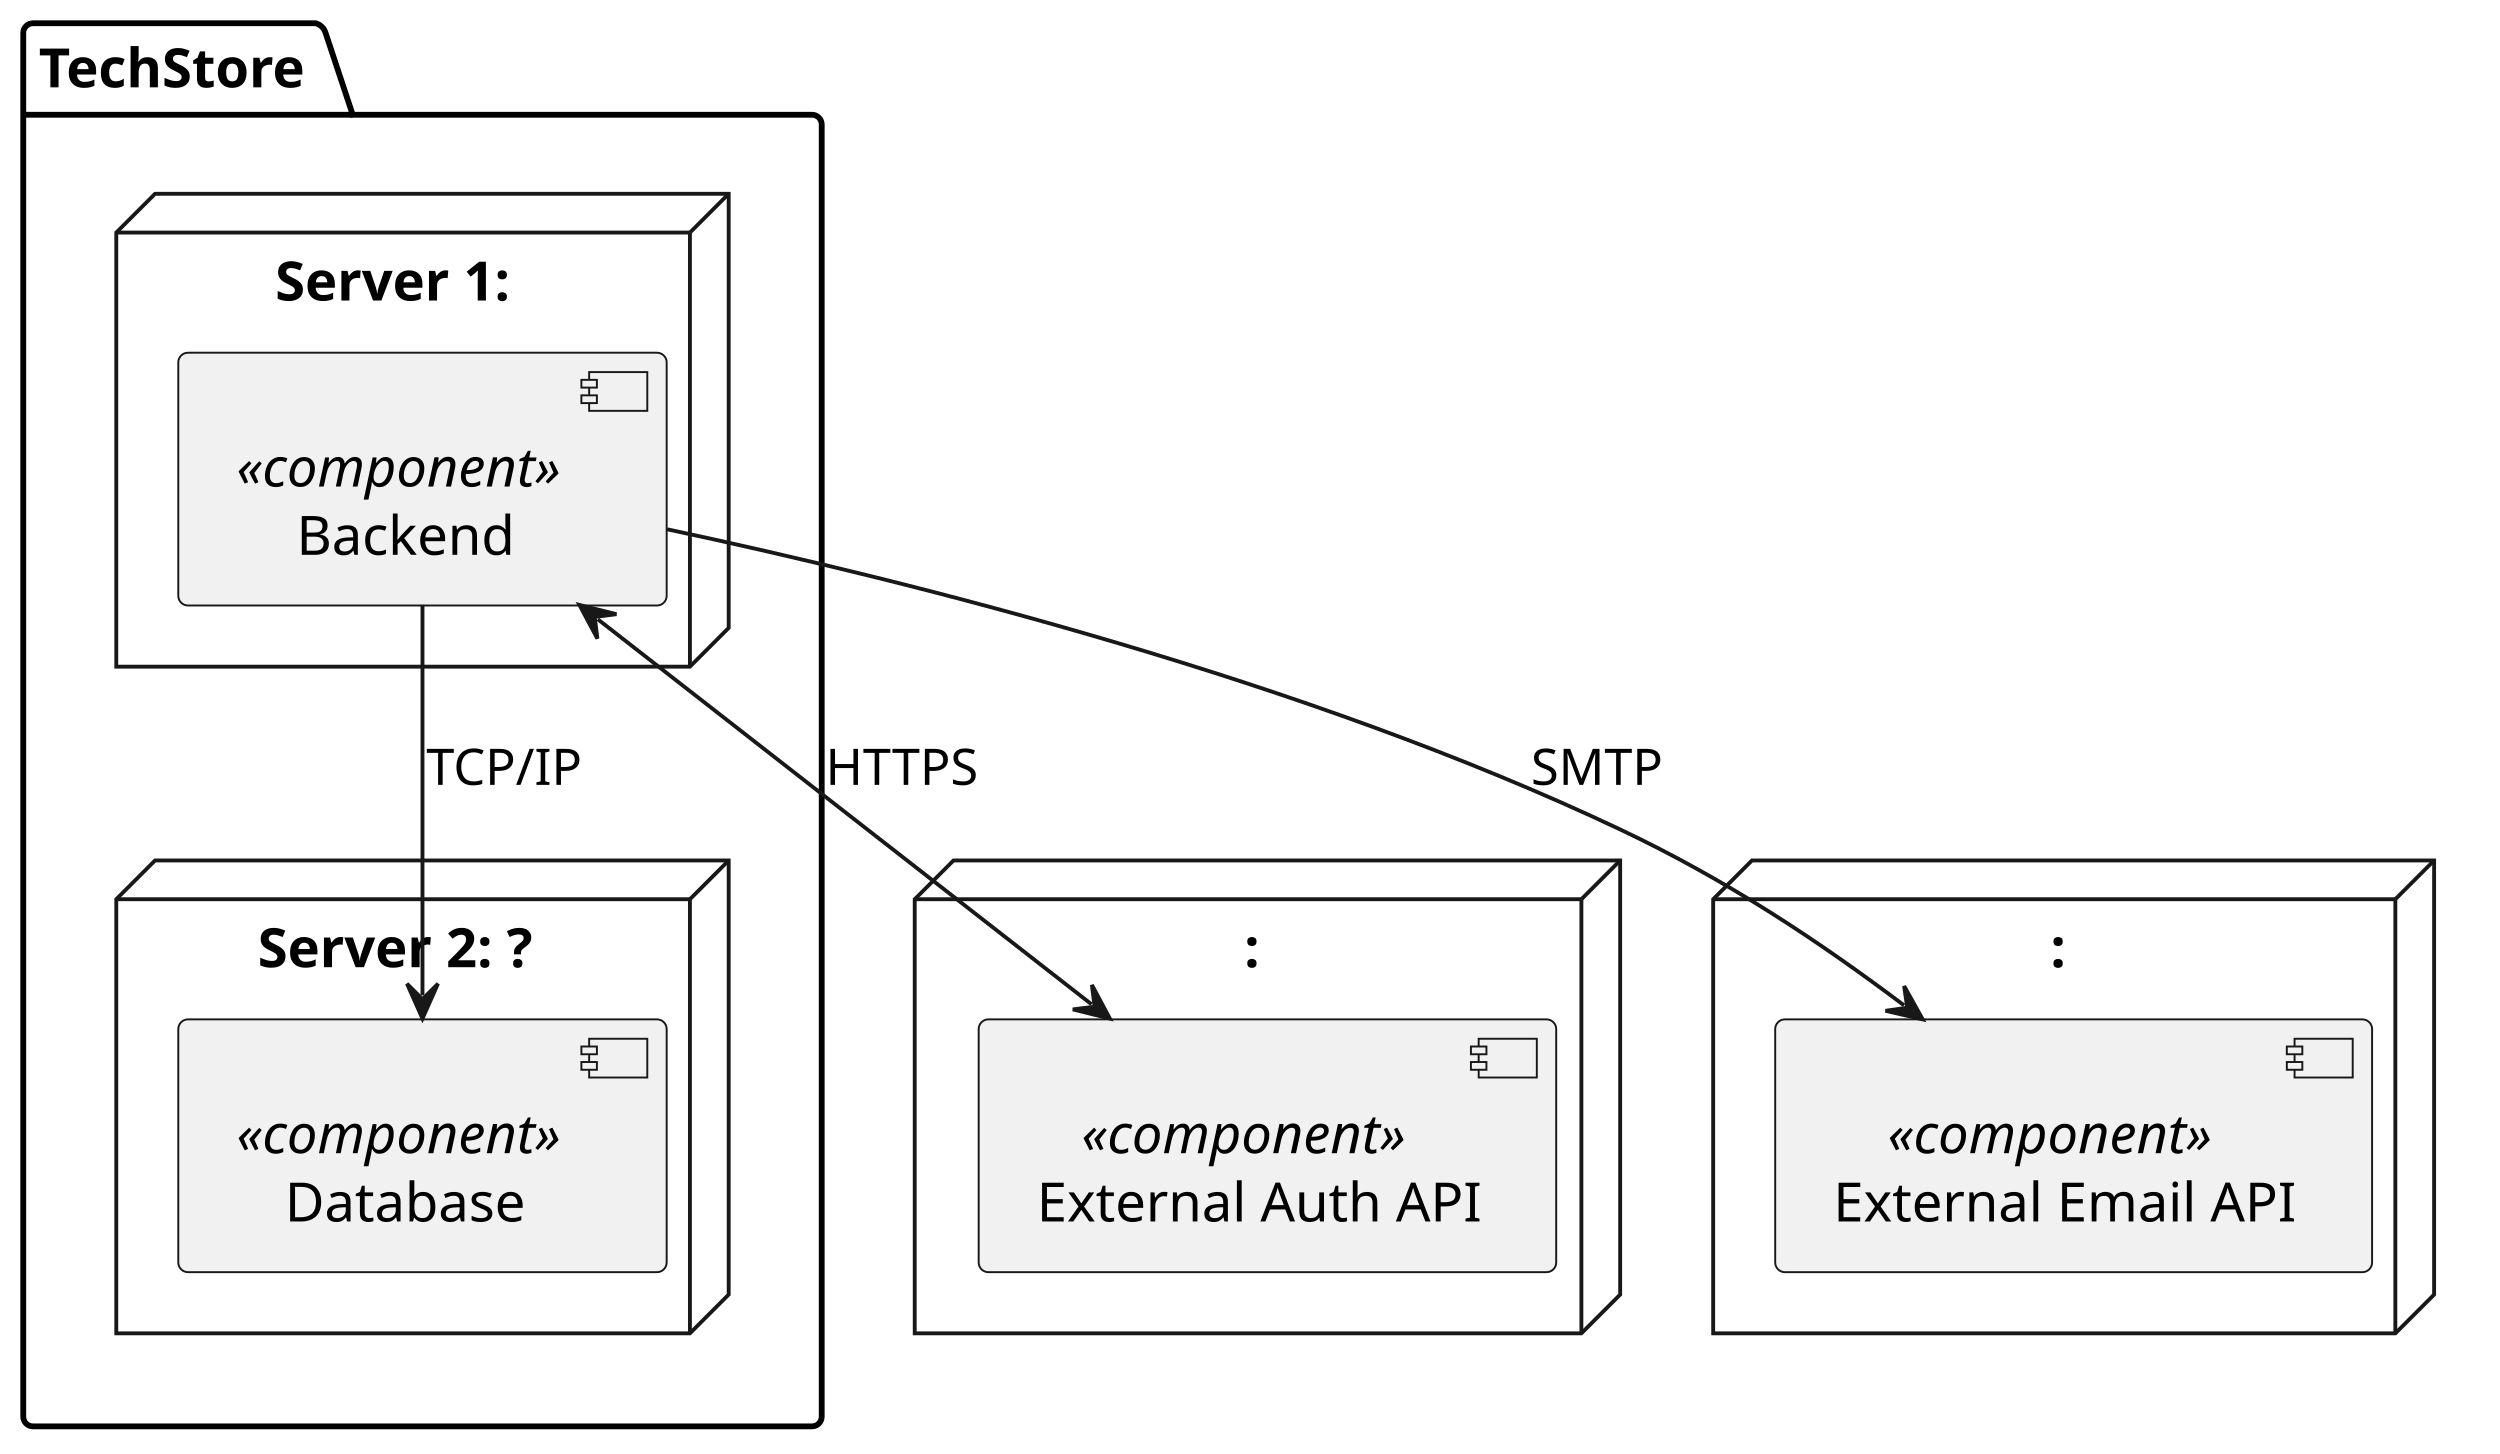
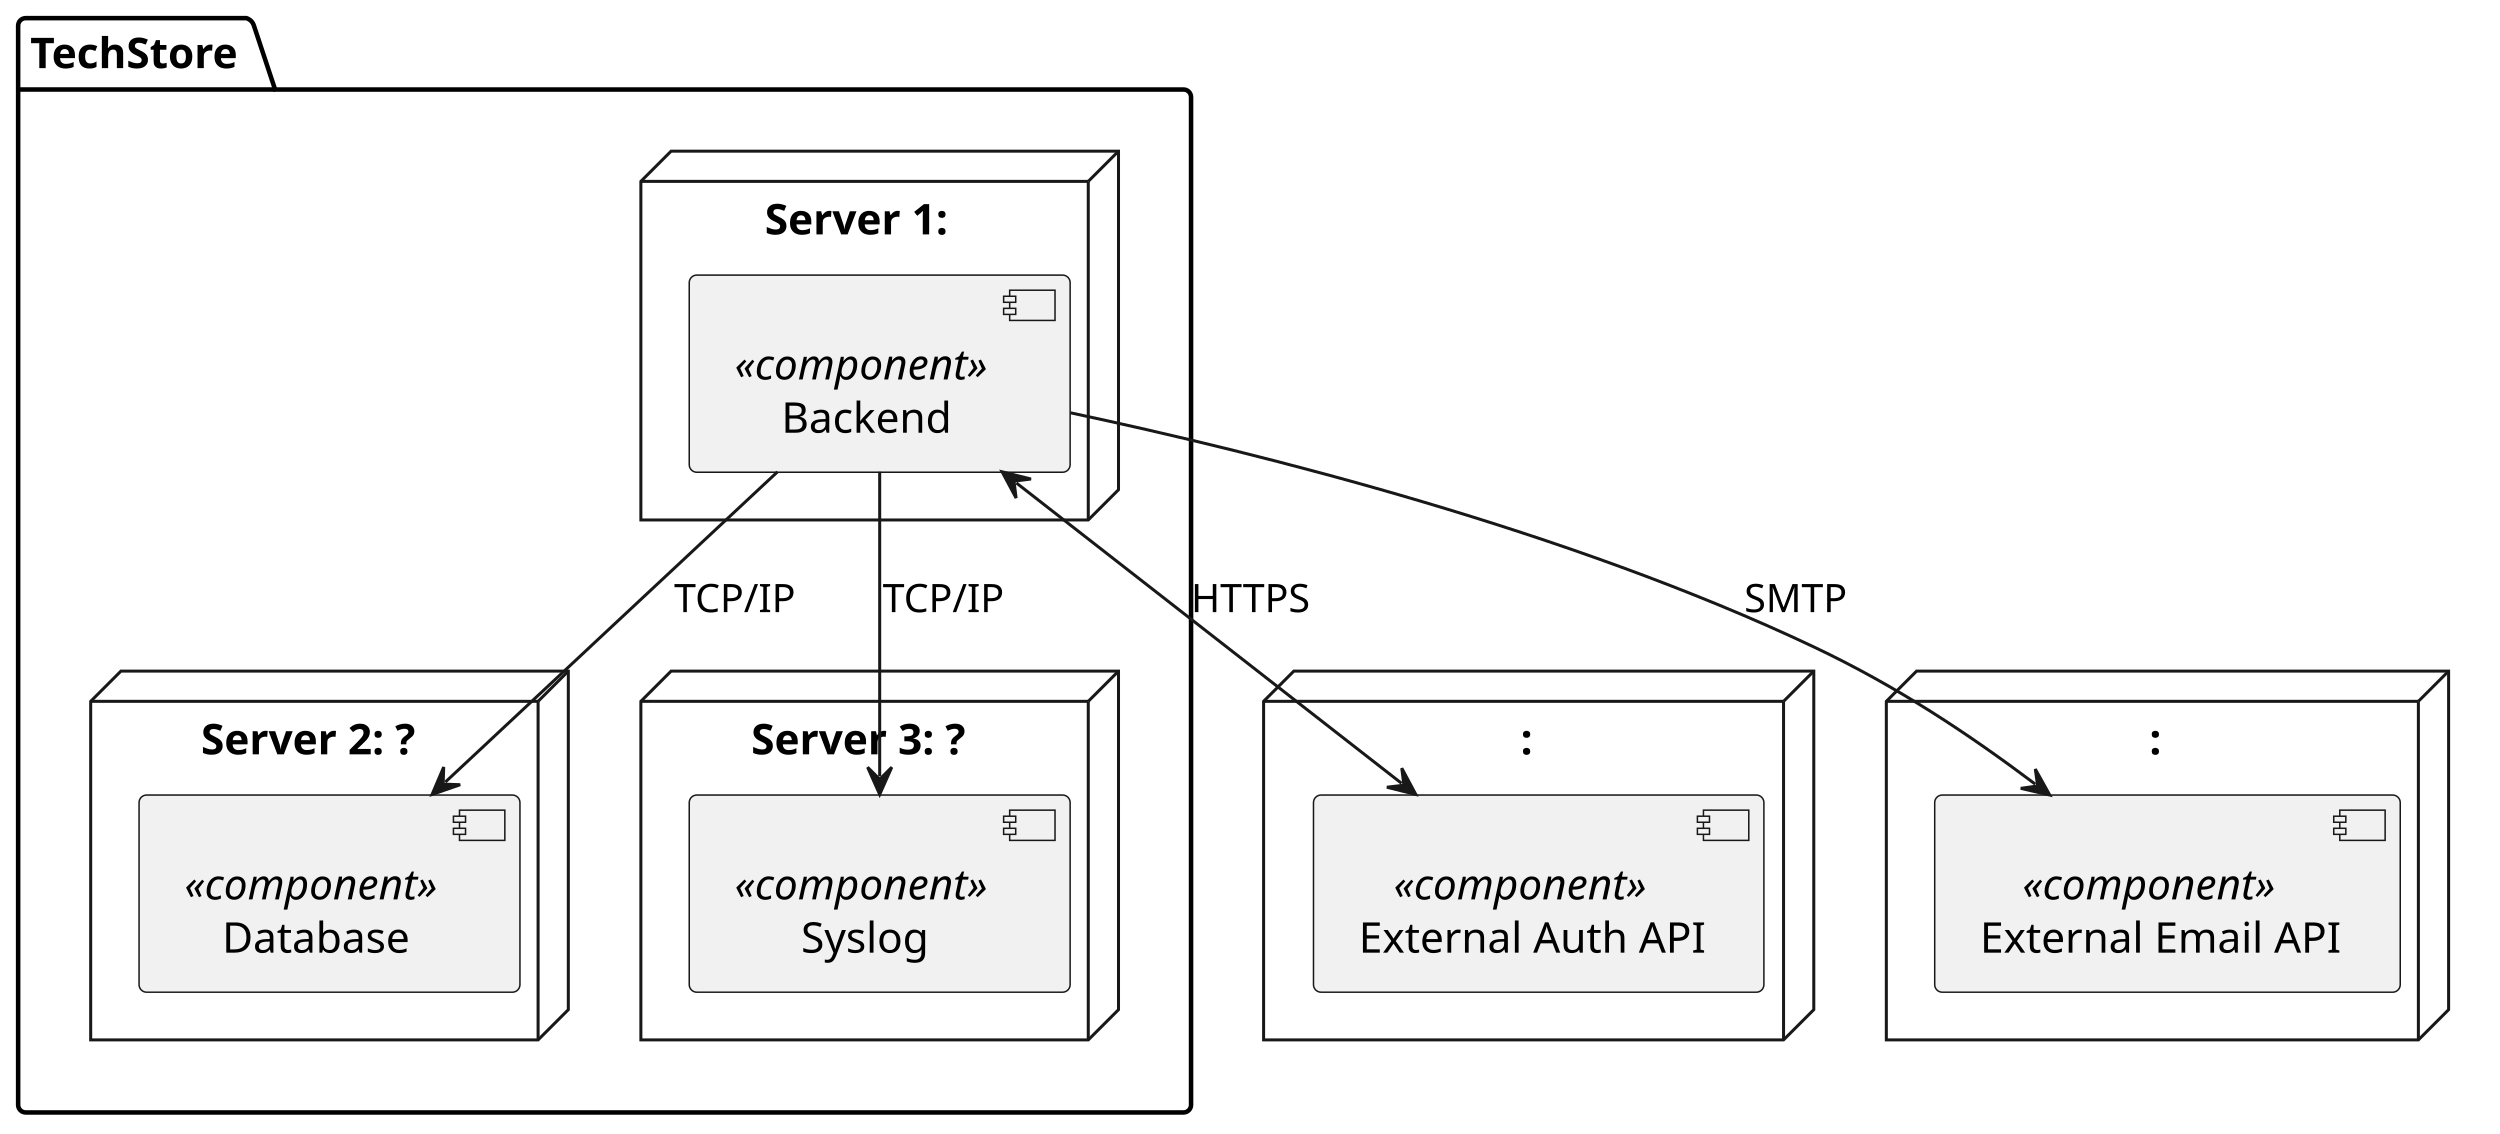
- <svg xmlns="http://www.w3.org/2000/svg" contentStyleType="text/css" height="375px" preserveAspectRatio="none" style="width:645px;height:375px;background:#FFFFFF;" version="1.1" viewBox="0 0 645 375" width="645px" zoomAndPan="magnify">
+ <svg xmlns="http://www.w3.org/2000/svg" contentStyleType="text/css" height="375px" preserveAspectRatio="none" style="width:827px;height:375px;background:#FFFFFF;" version="1.1" viewBox="0 0 827 375" width="827px" zoomAndPan="magnify">
  <defs />
  <g>
    <g id="cluster_TechStore">
-       <path d="M8.5,6 L81.5,6 A3.75,3.75 0 0 1 84,8.5 L91,29.609 L209.5,29.609 A2.5,2.5 0 0 1 212,32.109 L212,365.5 A2.5,2.5 0 0 1 209.5,368 L8.5,368 A2.5,2.5 0 0 1 6,365.5 L6,8.5 A2.5,2.5 0 0 1 8.5,6 " fill="none" style="stroke:#000000;stroke-width:1.5;" />
+       <path d="M8.5,6 L81.5,6 A3.75,3.75 0 0 1 84,8.5 L91,29.609 L391.5,29.609 A2.5,2.5 0 0 1 394,32.109 L394,365.5 A2.5,2.5 0 0 1 391.5,368 L8.5,368 A2.5,2.5 0 0 1 6,365.5 L6,8.5 A2.5,2.5 0 0 1 8.5,6 " fill="none" style="stroke:#000000;stroke-width:1.5;" />
      <line style="stroke:#000000;stroke-width:1.5;" x1="6" x2="91" y1="29.609" y2="29.609" />
      <text fill="#000000" font-family="sans-serif" font-size="14" font-weight="bold" lengthAdjust="spacing" textLength="72" x="10" y="22.533">TechStore</text>
    </g>
    <g id="cluster_SERVER1">
-       <polygon fill="none" points="30,60,40,50,188,50,188,162,178,172,30,172,30,60" style="stroke:#181818;stroke-width:1.0;" />
-       <line style="stroke:#181818;stroke-width:1.0;" x1="178" x2="188" y1="60" y2="50" />
-       <line style="stroke:#181818;stroke-width:1.0;" x1="30" x2="178" y1="60" y2="60" />
-       <line style="stroke:#181818;stroke-width:1.0;" x1="178" x2="178" y1="60" y2="172" />
-       <text fill="#000000" font-family="sans-serif" font-size="14" font-weight="bold" lengthAdjust="spacing" textLength="64" x="71" y="77.533">Server 1:</text>
+       <polygon fill="none" points="212,60,222,50,370,50,370,162,360,172,212,172,212,60" style="stroke:#181818;stroke-width:1.0;" />
+       <line style="stroke:#181818;stroke-width:1.0;" x1="360" x2="370" y1="60" y2="50" />
+       <line style="stroke:#181818;stroke-width:1.0;" x1="212" x2="360" y1="60" y2="60" />
+       <line style="stroke:#181818;stroke-width:1.0;" x1="360" x2="360" y1="60" y2="172" />
+       <text fill="#000000" font-family="sans-serif" font-size="14" font-weight="bold" lengthAdjust="spacing" textLength="64" x="253" y="77.533">Server 1:</text>
    </g>
    <g id="cluster_SERVER2">
      <polygon fill="none" points="30,232,40,222,188,222,188,334,178,344,30,344,30,232" style="stroke:#181818;stroke-width:1.0;" />
      <line style="stroke:#181818;stroke-width:1.0;" x1="178" x2="188" y1="232" y2="222" />
      <line style="stroke:#181818;stroke-width:1.0;" x1="30" x2="178" y1="232" y2="232" />
      <line style="stroke:#181818;stroke-width:1.0;" x1="178" x2="178" y1="232" y2="344" />
      <text fill="#000000" font-family="sans-serif" font-size="14" font-weight="bold" lengthAdjust="spacing" textLength="77" x="66.5" y="249.533">Server 2: ?</text>
    </g>
+     <g id="cluster_SERVER3">
+       <polygon fill="none" points="212,232,222,222,370,222,370,334,360,344,212,344,212,232" style="stroke:#181818;stroke-width:1.0;" />
+       <line style="stroke:#181818;stroke-width:1.0;" x1="360" x2="370" y1="232" y2="222" />
+       <line style="stroke:#181818;stroke-width:1.0;" x1="212" x2="360" y1="232" y2="232" />
+       <line style="stroke:#181818;stroke-width:1.0;" x1="360" x2="360" y1="232" y2="344" />
+       <text fill="#000000" font-family="sans-serif" font-size="14" font-weight="bold" lengthAdjust="spacing" textLength="77" x="248.5" y="249.533">Server 3: ?</text>
+     </g>
    <g id="cluster_Supabase">
-       <polygon fill="none" points="236,232,246,222,418,222,418,334,408,344,236,344,236,232" style="stroke:#181818;stroke-width:1.0;" />
-       <line style="stroke:#181818;stroke-width:1.0;" x1="408" x2="418" y1="232" y2="222" />
-       <line style="stroke:#181818;stroke-width:1.0;" x1="236" x2="408" y1="232" y2="232" />
-       <line style="stroke:#181818;stroke-width:1.0;" x1="408" x2="408" y1="232" y2="344" />
-       <text fill="#000000" font-family="sans-serif" font-size="14" font-weight="bold" lengthAdjust="spacing" textLength="4" x="321" y="249.533">:</text>
+       <polygon fill="none" points="418,232,428,222,600,222,600,334,590,344,418,344,418,232" style="stroke:#181818;stroke-width:1.0;" />
+       <line style="stroke:#181818;stroke-width:1.0;" x1="590" x2="600" y1="232" y2="222" />
+       <line style="stroke:#181818;stroke-width:1.0;" x1="418" x2="590" y1="232" y2="232" />
+       <line style="stroke:#181818;stroke-width:1.0;" x1="590" x2="590" y1="232" y2="344" />
+       <text fill="#000000" font-family="sans-serif" font-size="14" font-weight="bold" lengthAdjust="spacing" textLength="4" x="503" y="249.533">:</text>
    </g>
    <g id="cluster_ExternalEmail">
-       <polygon fill="none" points="442,232,452,222,628,222,628,334,618,344,442,344,442,232" style="stroke:#181818;stroke-width:1.0;" />
-       <line style="stroke:#181818;stroke-width:1.0;" x1="618" x2="628" y1="232" y2="222" />
-       <line style="stroke:#181818;stroke-width:1.0;" x1="442" x2="618" y1="232" y2="232" />
-       <line style="stroke:#181818;stroke-width:1.0;" x1="618" x2="618" y1="232" y2="344" />
-       <text fill="#000000" font-family="sans-serif" font-size="14" font-weight="bold" lengthAdjust="spacing" textLength="4" x="529" y="249.533">:</text>
+       <polygon fill="none" points="624,232,634,222,810,222,810,334,800,344,624,344,624,232" style="stroke:#181818;stroke-width:1.0;" />
+       <line style="stroke:#181818;stroke-width:1.0;" x1="800" x2="810" y1="232" y2="222" />
+       <line style="stroke:#181818;stroke-width:1.0;" x1="624" x2="800" y1="232" y2="232" />
+       <line style="stroke:#181818;stroke-width:1.0;" x1="800" x2="800" y1="232" y2="344" />
+       <text fill="#000000" font-family="sans-serif" font-size="14" font-weight="bold" lengthAdjust="spacing" textLength="4" x="711" y="249.533">:</text>
    </g>
    <g id="elem_Backend">
-       <rect fill="#F1F1F1" height="65.219" rx="2.5" ry="2.5" style="stroke:#181818;stroke-width:0.5;" width="126" x="46" y="91" />
-       <rect fill="#F1F1F1" height="10" style="stroke:#181818;stroke-width:0.5;" width="15" x="152" y="96" />
-       <rect fill="#F1F1F1" height="2" style="stroke:#181818;stroke-width:0.5;" width="4" x="150" y="98" />
-       <rect fill="#F1F1F1" height="2" style="stroke:#181818;stroke-width:0.5;" width="4" x="150" y="102" />
-       <text fill="#000000" font-family="sans-serif" font-size="14" font-style="italic" lengthAdjust="spacing" textLength="86" x="61" y="125.533">«component»</text>
-       <text fill="#000000" font-family="sans-serif" font-size="14" lengthAdjust="spacing" textLength="55" x="76.5" y="143.143">Backend</text>
+       <rect fill="#F1F1F1" height="65.219" rx="2.5" ry="2.5" style="stroke:#181818;stroke-width:0.5;" width="126" x="228" y="91" />
+       <rect fill="#F1F1F1" height="10" style="stroke:#181818;stroke-width:0.5;" width="15" x="334" y="96" />
+       <rect fill="#F1F1F1" height="2" style="stroke:#181818;stroke-width:0.5;" width="4" x="332" y="98" />
+       <rect fill="#F1F1F1" height="2" style="stroke:#181818;stroke-width:0.5;" width="4" x="332" y="102" />
+       <text fill="#000000" font-family="sans-serif" font-size="14" font-style="italic" lengthAdjust="spacing" textLength="86" x="243" y="125.533">«component»</text>
+       <text fill="#000000" font-family="sans-serif" font-size="14" lengthAdjust="spacing" textLength="55" x="258.5" y="143.143">Backend</text>
    </g>
    <g id="elem_Database">
      <rect fill="#F1F1F1" height="65.219" rx="2.5" ry="2.5" style="stroke:#181818;stroke-width:0.5;" width="126" x="46" y="263" />
      <rect fill="#F1F1F1" height="10" style="stroke:#181818;stroke-width:0.5;" width="15" x="152" y="268" />
      <rect fill="#F1F1F1" height="2" style="stroke:#181818;stroke-width:0.5;" width="4" x="150" y="270" />
      <rect fill="#F1F1F1" height="2" style="stroke:#181818;stroke-width:0.5;" width="4" x="150" y="274" />
      <text fill="#000000" font-family="sans-serif" font-size="14" font-style="italic" lengthAdjust="spacing" textLength="86" x="61" y="297.533">«component»</text>
      <text fill="#000000" font-family="sans-serif" font-size="14" lengthAdjust="spacing" textLength="61" x="73.5" y="315.143">Database</text>
    </g>
+     <g id="elem_Syslog">
+       <rect fill="#F1F1F1" height="65.219" rx="2.5" ry="2.5" style="stroke:#181818;stroke-width:0.5;" width="126" x="228" y="263" />
+       <rect fill="#F1F1F1" height="10" style="stroke:#181818;stroke-width:0.5;" width="15" x="334" y="268" />
+       <rect fill="#F1F1F1" height="2" style="stroke:#181818;stroke-width:0.5;" width="4" x="332" y="270" />
+       <rect fill="#F1F1F1" height="2" style="stroke:#181818;stroke-width:0.5;" width="4" x="332" y="274" />
+       <text fill="#000000" font-family="sans-serif" font-size="14" font-style="italic" lengthAdjust="spacing" textLength="86" x="243" y="297.533">«component»</text>
+       <text fill="#000000" font-family="sans-serif" font-size="14" lengthAdjust="spacing" textLength="42" x="265" y="315.143">Syslog</text>
+     </g>
    <g id="elem_ExternalAuthAPI">
-       <rect fill="#F1F1F1" height="65.219" rx="2.5" ry="2.5" style="stroke:#181818;stroke-width:0.5;" width="149" x="252.5" y="263" />
-       <rect fill="#F1F1F1" height="10" style="stroke:#181818;stroke-width:0.5;" width="15" x="381.5" y="268" />
-       <rect fill="#F1F1F1" height="2" style="stroke:#181818;stroke-width:0.5;" width="4" x="379.5" y="270" />
-       <rect fill="#F1F1F1" height="2" style="stroke:#181818;stroke-width:0.5;" width="4" x="379.5" y="274" />
-       <text fill="#000000" font-family="sans-serif" font-size="14" font-style="italic" lengthAdjust="spacing" textLength="86" x="279" y="297.533">«component»</text>
-       <text fill="#000000" font-family="sans-serif" font-size="14" lengthAdjust="spacing" textLength="109" x="267.5" y="315.143">External Auth API</text>
+       <rect fill="#F1F1F1" height="65.219" rx="2.5" ry="2.5" style="stroke:#181818;stroke-width:0.5;" width="149" x="434.5" y="263" />
+       <rect fill="#F1F1F1" height="10" style="stroke:#181818;stroke-width:0.5;" width="15" x="563.5" y="268" />
+       <rect fill="#F1F1F1" height="2" style="stroke:#181818;stroke-width:0.5;" width="4" x="561.5" y="270" />
+       <rect fill="#F1F1F1" height="2" style="stroke:#181818;stroke-width:0.5;" width="4" x="561.5" y="274" />
+       <text fill="#000000" font-family="sans-serif" font-size="14" font-style="italic" lengthAdjust="spacing" textLength="86" x="461" y="297.533">«component»</text>
+       <text fill="#000000" font-family="sans-serif" font-size="14" lengthAdjust="spacing" textLength="109" x="449.5" y="315.143">External Auth API</text>
    </g>
    <g id="elem_ExternalEmailAPI">
-       <rect fill="#F1F1F1" height="65.219" rx="2.5" ry="2.5" style="stroke:#181818;stroke-width:0.5;" width="154" x="458" y="263" />
-       <rect fill="#F1F1F1" height="10" style="stroke:#181818;stroke-width:0.5;" width="15" x="592" y="268" />
-       <rect fill="#F1F1F1" height="2" style="stroke:#181818;stroke-width:0.5;" width="4" x="590" y="270" />
-       <rect fill="#F1F1F1" height="2" style="stroke:#181818;stroke-width:0.5;" width="4" x="590" y="274" />
-       <text fill="#000000" font-family="sans-serif" font-size="14" font-style="italic" lengthAdjust="spacing" textLength="86" x="487" y="297.533">«component»</text>
-       <text fill="#000000" font-family="sans-serif" font-size="14" lengthAdjust="spacing" textLength="114" x="473" y="315.143">External Email API</text>
+       <rect fill="#F1F1F1" height="65.219" rx="2.5" ry="2.5" style="stroke:#181818;stroke-width:0.5;" width="154" x="640" y="263" />
+       <rect fill="#F1F1F1" height="10" style="stroke:#181818;stroke-width:0.5;" width="15" x="774" y="268" />
+       <rect fill="#F1F1F1" height="2" style="stroke:#181818;stroke-width:0.5;" width="4" x="772" y="270" />
+       <rect fill="#F1F1F1" height="2" style="stroke:#181818;stroke-width:0.5;" width="4" x="772" y="274" />
+       <text fill="#000000" font-family="sans-serif" font-size="14" font-style="italic" lengthAdjust="spacing" textLength="86" x="669" y="297.533">«component»</text>
+       <text fill="#000000" font-family="sans-serif" font-size="14" lengthAdjust="spacing" textLength="114" x="655" y="315.143">External Email API</text>
    </g>
    <g id="link_Backend_Database">
-       <path codeLine="26" d="M109,156.08 C109,186.52 109,226.33 109,256.8 " fill="none" id="Backend-to-Database" style="stroke:#181818;stroke-width:1.0;" />
-       <polygon fill="#181818" points="109,262.8,113,253.8,109,257.8,105,253.8,109,262.8" style="stroke:#181818;stroke-width:1.0;" />
-       <text fill="#000000" font-family="sans-serif" font-size="13" lengthAdjust="spacing" textLength="41" x="110" y="202.495">TCP/IP</text>
+       <path codeLine="31" d="M257.19,156.08 C224.61,186.52 179.945,228.235 147.315,258.705 " fill="none" id="Backend-to-Database" style="stroke:#181818;stroke-width:1.0;" />
+       <polygon fill="#181818" points="142.93,262.8,152.238,259.581,146.584,259.387,146.778,253.734,142.93,262.8" style="stroke:#181818;stroke-width:1.0;" />
+       <text fill="#000000" font-family="sans-serif" font-size="13" lengthAdjust="spacing" textLength="41" x="223" y="202.495">TCP/IP</text>
    </g>
    <g id="link_Backend_ExternalAuthAPI">
-       <path codeLine="27" d="M154.222,159.769 C193.262,190.209 242.538,228.641 281.618,259.111 " fill="none" id="Backend-ExternalAuthAPI" style="stroke:#181818;stroke-width:1.0;" />
-       <polygon fill="#181818" points="149.49,156.08,154.128,164.768,153.433,159.155,159.047,158.46,149.49,156.08" style="stroke:#181818;stroke-width:1.0;" />
-       <polygon fill="#181818" points="286.35,262.8,281.712,254.112,282.407,259.726,276.793,260.421,286.35,262.8" style="stroke:#181818;stroke-width:1.0;" />
-       <text fill="#000000" font-family="sans-serif" font-size="13" lengthAdjust="spacing" textLength="41" x="213" y="202.495">HTTPS</text>
+       <path codeLine="32" d="M336.222,159.769 C375.262,190.209 424.538,228.641 463.618,259.111 " fill="none" id="Backend-ExternalAuthAPI" style="stroke:#181818;stroke-width:1.0;" />
+       <polygon fill="#181818" points="331.49,156.08,336.128,164.768,335.433,159.155,341.047,158.46,331.49,156.08" style="stroke:#181818;stroke-width:1.0;" />
+       <polygon fill="#181818" points="468.35,262.8,463.712,254.112,464.407,259.726,458.793,260.421,468.35,262.8" style="stroke:#181818;stroke-width:1.0;" />
+       <text fill="#000000" font-family="sans-serif" font-size="13" lengthAdjust="spacing" textLength="41" x="394" y="202.495">HTTPS</text>
    </g>
    <g id="link_Backend_ExternalEmailAPI">
-       <path codeLine="28" d="M172.1,136.55 C236.1,150.19 336.99,175.63 418,214 C445.74,227.14 469.375,242.934 491.264,259.394 " fill="none" id="Backend-to-ExternalEmailAPI" style="stroke:#181818;stroke-width:1.0;" />
-       <polygon fill="#181818" points="496.06,263,491.271,254.394,492.064,259.995,486.463,260.788,496.06,263" style="stroke:#181818;stroke-width:1.0;" />
-       <text fill="#000000" font-family="sans-serif" font-size="13" lengthAdjust="spacing" textLength="36" x="395" y="202.495">SMTP</text>
+       <path codeLine="33" d="M354.1,136.55 C418.1,150.19 518.99,175.63 600,214 C627.74,227.14 651.375,242.934 673.264,259.394 " fill="none" id="Backend-to-ExternalEmailAPI" style="stroke:#181818;stroke-width:1.0;" />
+       <polygon fill="#181818" points="678.06,263,673.271,254.394,674.064,259.995,668.463,260.788,678.06,263" style="stroke:#181818;stroke-width:1.0;" />
+       <text fill="#000000" font-family="sans-serif" font-size="13" lengthAdjust="spacing" textLength="36" x="577" y="202.495">SMTP</text>
+     </g>
+     <g id="link_Backend_Syslog">
+       <path codeLine="34" d="M291,156.08 C291,186.52 291,226.33 291,256.8 " fill="none" id="Backend-to-Syslog" style="stroke:#181818;stroke-width:1.0;" />
+       <polygon fill="#181818" points="291,262.8,295,253.8,291,257.8,287,253.8,291,262.8" style="stroke:#181818;stroke-width:1.0;" />
+       <text fill="#000000" font-family="sans-serif" font-size="13" lengthAdjust="spacing" textLength="41" x="292" y="202.495">TCP/IP</text>
    </g>
  </g>
</svg>
